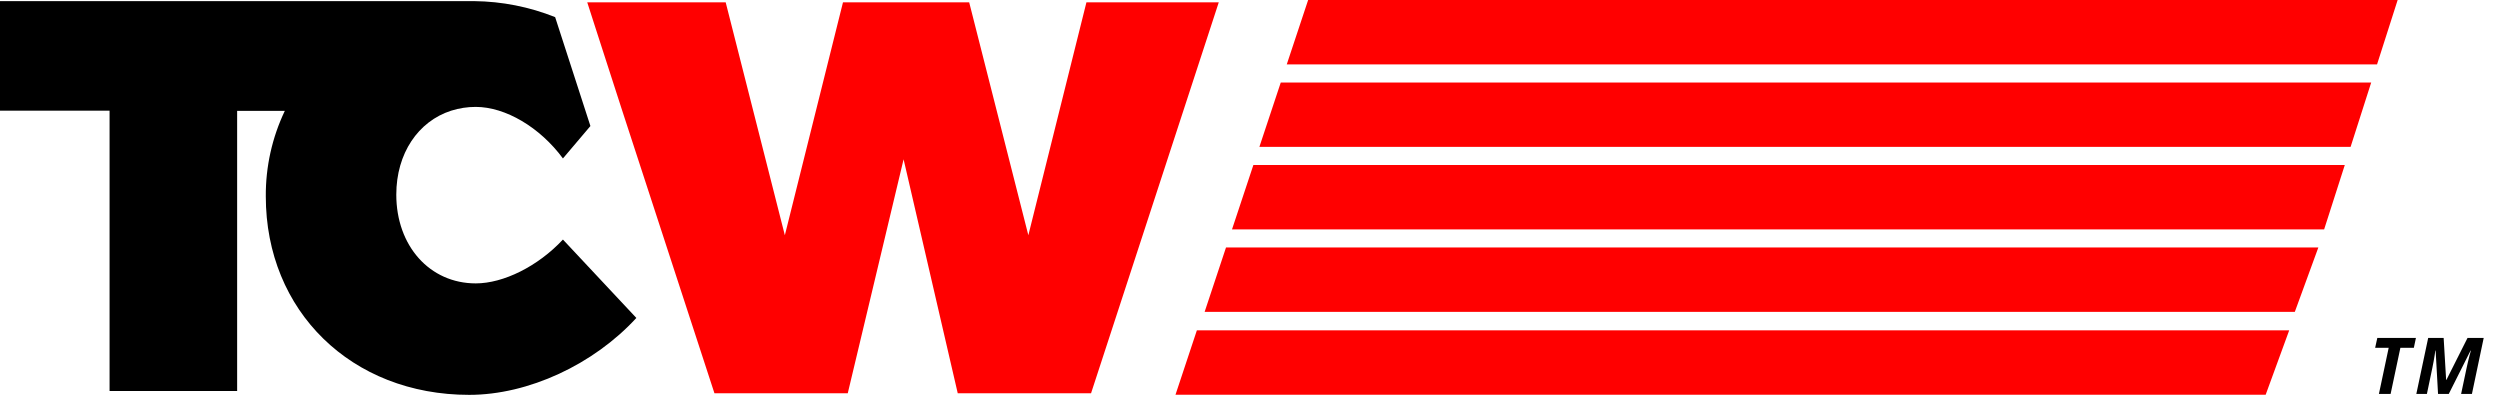
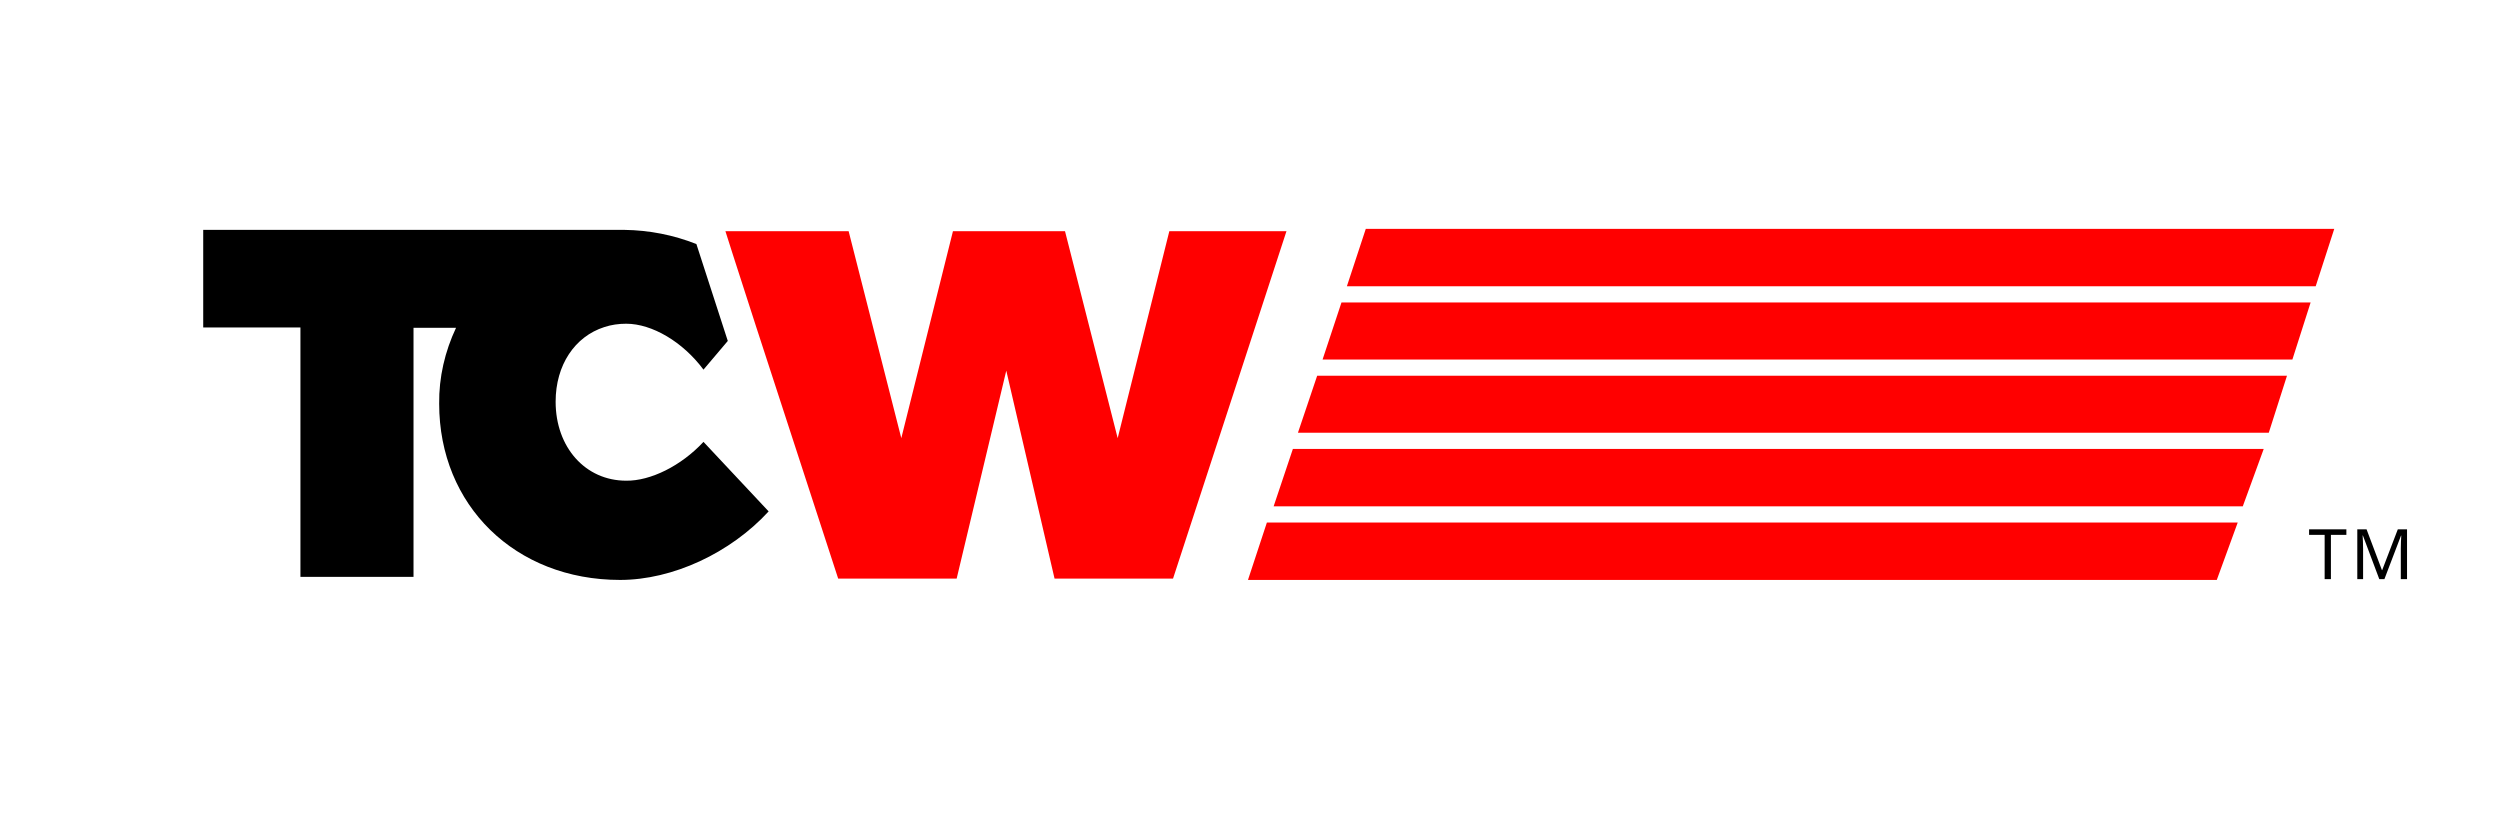
- <svg xmlns="http://www.w3.org/2000/svg" id="Layer_1" data-name="Layer 1" viewBox="0 0 487.58 80.9">
-   <defs>
-     <style>.cls-1{fill:red;}.cls-2{font-size:15.3px;font-family:Montserrat-BoldItalic, Montserrat;font-weight:700;font-style:italic;letter-spacing:0.05em;}</style>
-   </defs>
-   <path d="M826,546.27l14.32,15.29c-8.34,9.08-21.06,15-32.6,15-23,0-39.67-16.36-39.67-38.7a38.11,38.11,0,0,1,3.71-16.69h-9.3v54.64H737.58V521.14H716.21V499.77h92.5a43.8,43.8,0,0,1,15.77,3.12l6.88,21.24L826,530.45c-4.49-6.09-11.23-10.05-17-10.05a15.73,15.73,0,0,0-4.81.74c-6.41,2.07-10.69,8.31-10.69,16.37,0,10,6.52,17.31,15.5,17.31C814.38,554.82,821.11,551.51,826,546.27Z" transform="translate(-716.21 -499.55)" />
-   <path class="cls-1" d="M953.91,500,929,576.25h-26l-10.56-45.63-10.89,45.63h-26L837.52,521v0h0l-5.2-16.09,0,0L830.74,500h27l11.54,45.43L880.62,500h24.61l11.54,45.43L928.1,500Z" transform="translate(-716.21 -499.55)" />
-   <polygon class="cls-1" points="452.15 48.27 447.56 60.83 234.94 60.83 239.11 48.27 452.15 48.27" />
-   <polygon class="cls-1" points="457.31 32.18 453.28 44.74 240.28 44.74 244.45 32.18 457.31 32.18" />
-   <polygon class="cls-1" points="462.46 16.09 458.44 28.65 245.62 28.65 249.79 16.09 462.46 16.09" />
-   <polygon class="cls-1" points="467.62 0 463.6 12.56 250.96 12.56 255.13 0 467.62 0" />
-   <polygon class="cls-1" points="446.47 64.42 441.88 76.98 229.26 76.98 233.43 64.42 446.47 64.42" />
-   <text class="cls-2" transform="translate(461.98 76.83)">TM</text>
+ <svg xmlns="http://www.w3.org/2000/svg" version="1.1" id="Layer_1" x="0px" y="0px" viewBox="0 0 740.6 244.9" style="enable-background:new 0 0 740.6 244.9;" xml:space="preserve">
+   <style type="text/css">
+ 	.st0{fill:#FF0000;}
+ 	.st1{font-family:'Montserrat-BoldItalic';}
+ 	.st2{font-size:20.655px;}
+ 	.st3{letter-spacing:1;}
+ </style>
+   <g>
+     <path d="M208.4,130.9l19.3,20.6c-11.3,12.3-28.4,20.3-44,20.3c-31.1,0-53.6-22.1-53.6-52.2c-0.1-7.8,1.7-15.5,5-22.5h-12.6v73.8H89   V97H60.2V68.1H185c7.3,0.1,14.5,1.5,21.3,4.2l9.3,28.7l-7.2,8.5c-6.1-8.2-15.2-13.6-22.9-13.6c-2.2,0-4.4,0.3-6.5,1   c-8.7,2.8-14.4,11.2-14.4,22.1c0,13.5,8.8,23.4,20.9,23.4C192.7,142.5,201.8,138,208.4,130.9z" />
+     <path class="st0" d="M381.1,68.5l-33.6,102.9h-35.1l-14.3-61.6l-14.7,61.6h-35.1l-24.3-74.6l0,0l0,0l-7-21.7l0,0l-2.1-6.6h36.5   l15.6,61.3l15.3-61.3h33.2l15.6,61.3l15.3-61.3H381.1z" />
+     <polygon class="st0" points="670.6,133 664.4,150 377.3,150 383,133  " />
+     <polygon class="st0" points="677.5,111.3 672.1,128.2 384.5,128.2 390.2,111.3  " />
+     <polygon class="st0" points="684.5,89.6 679.1,106.5 391.8,106.5 397.4,89.6  " />
+     <polygon class="st0" points="691.5,67.8 686,84.8 399,84.8 404.6,67.8  " />
+     <polygon class="st0" points="662.9,154.8 656.7,171.8 369.7,171.8 375.3,154.8  " />
+     <text transform="matrix(1 0 0 1 683.8398 171.5634)" class="st1 st2 st3">TM</text>
+   </g>
</svg>
